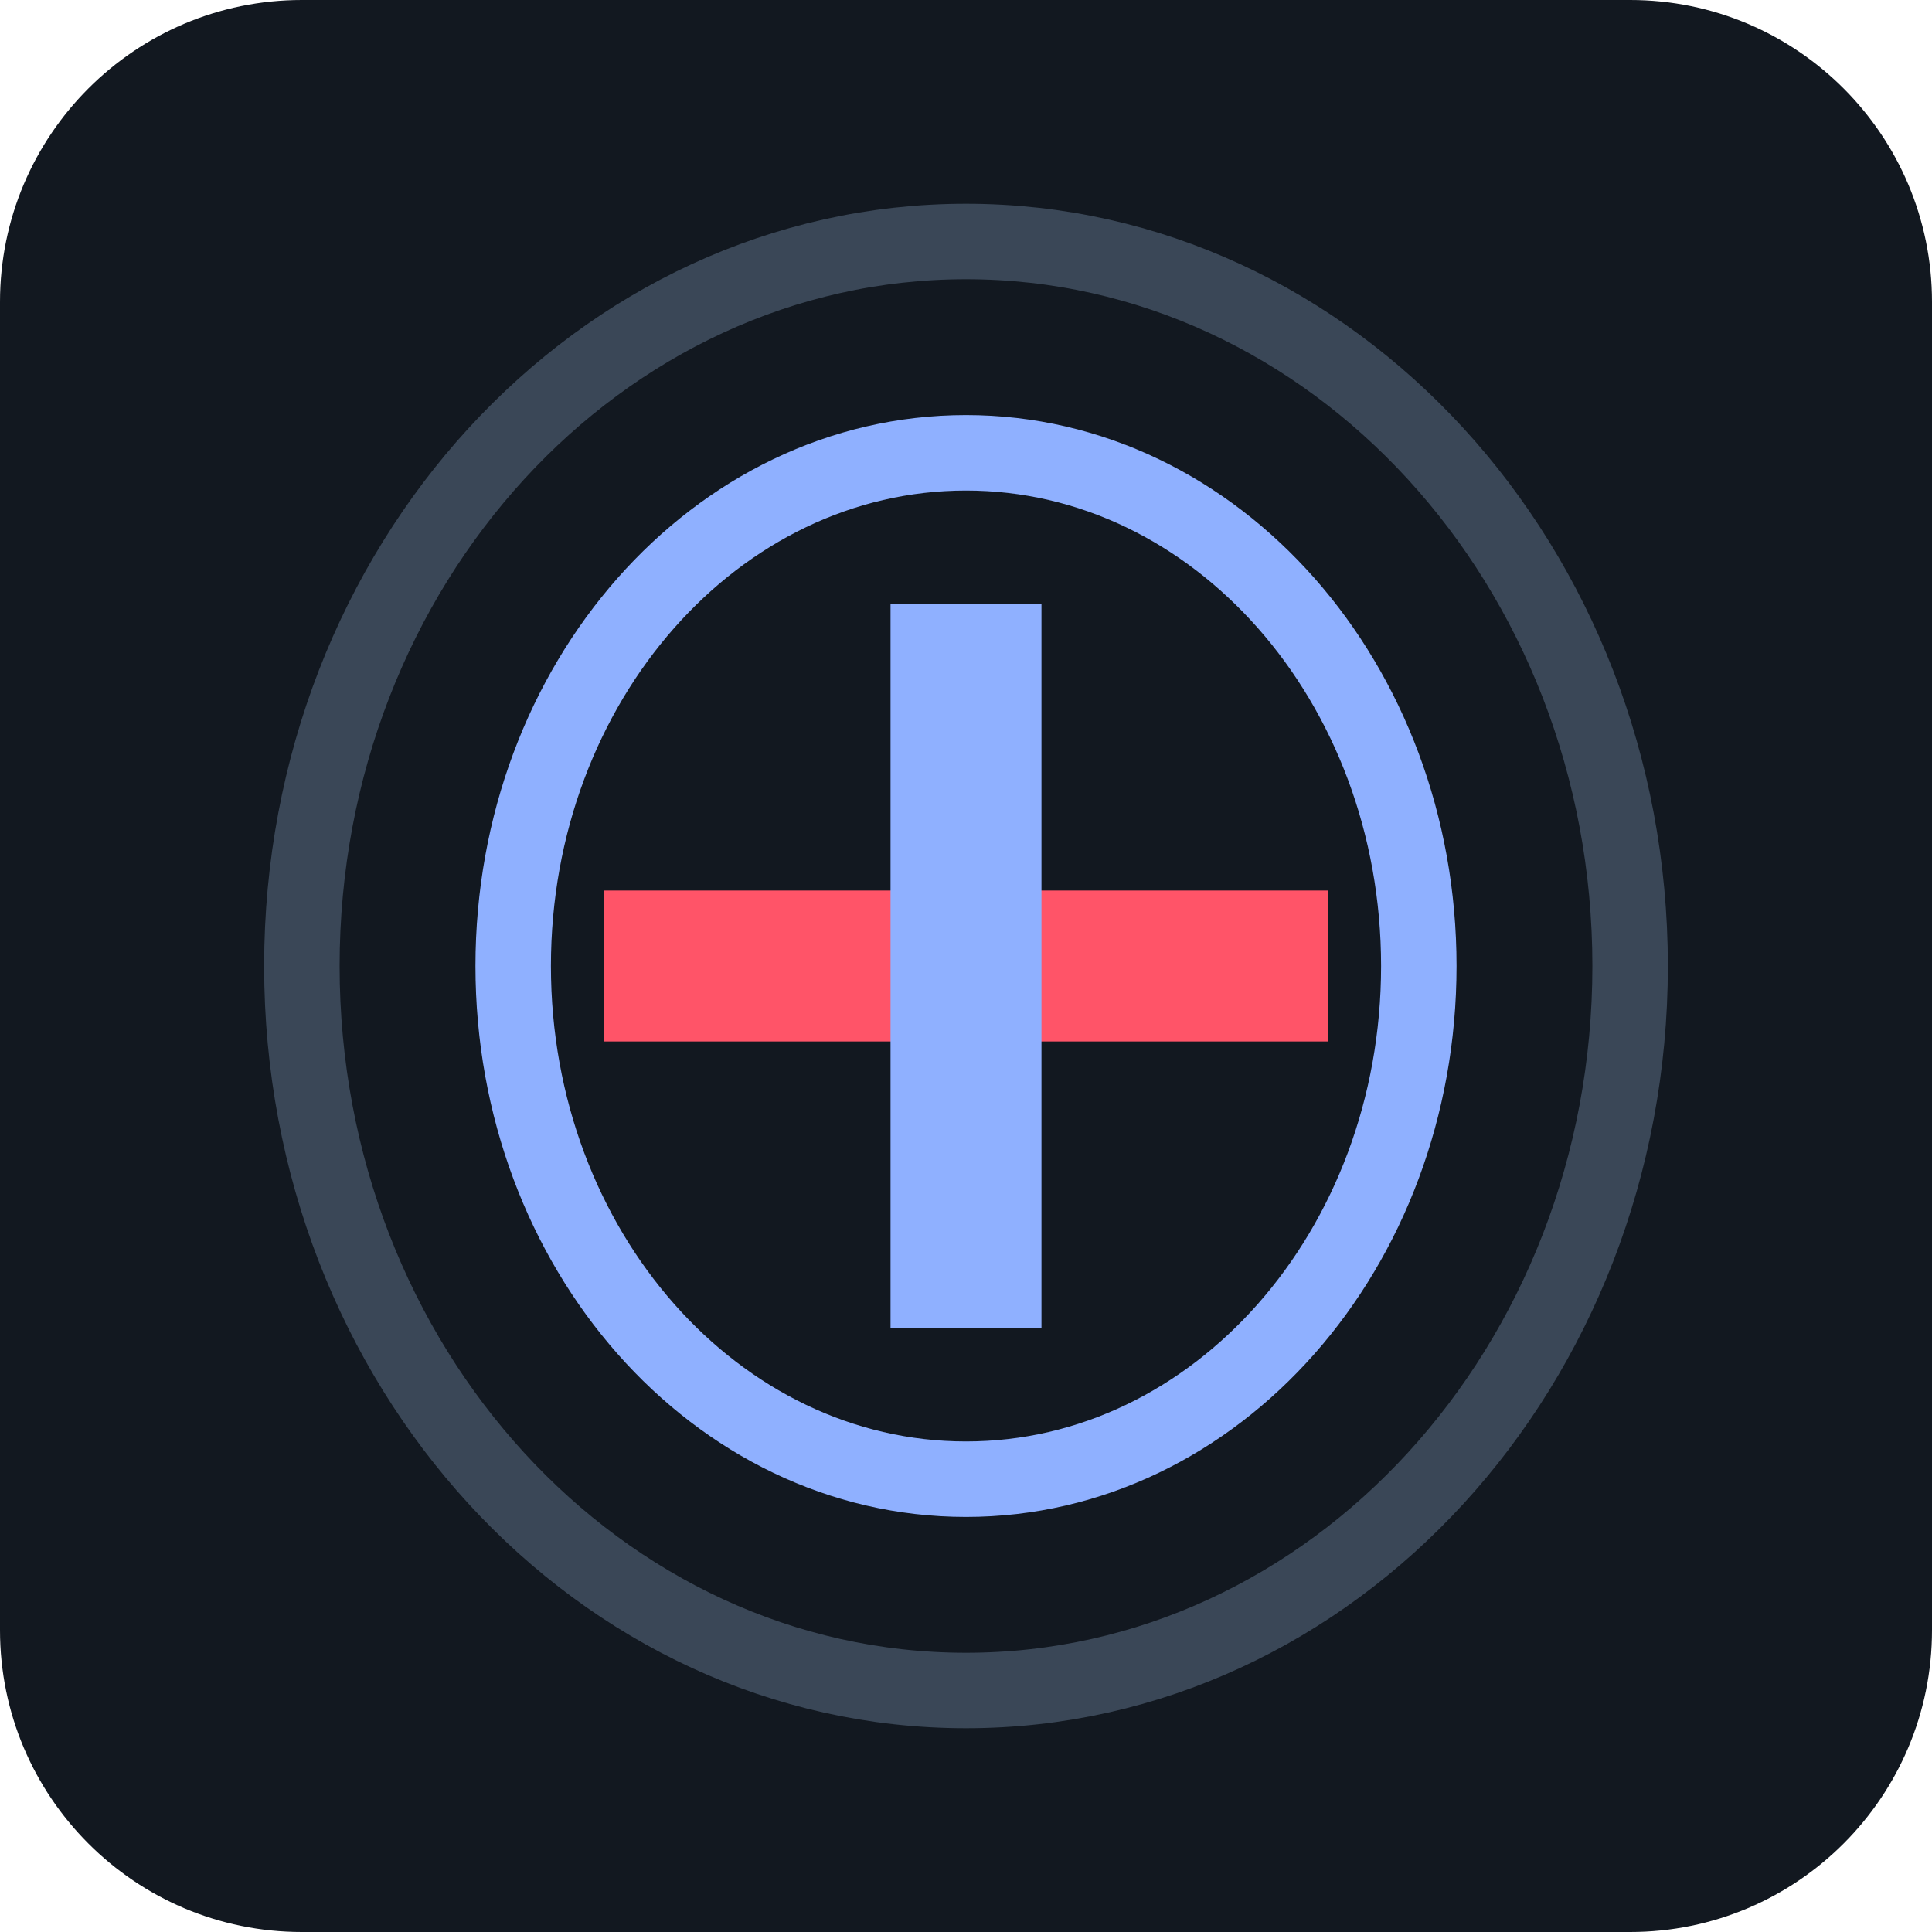
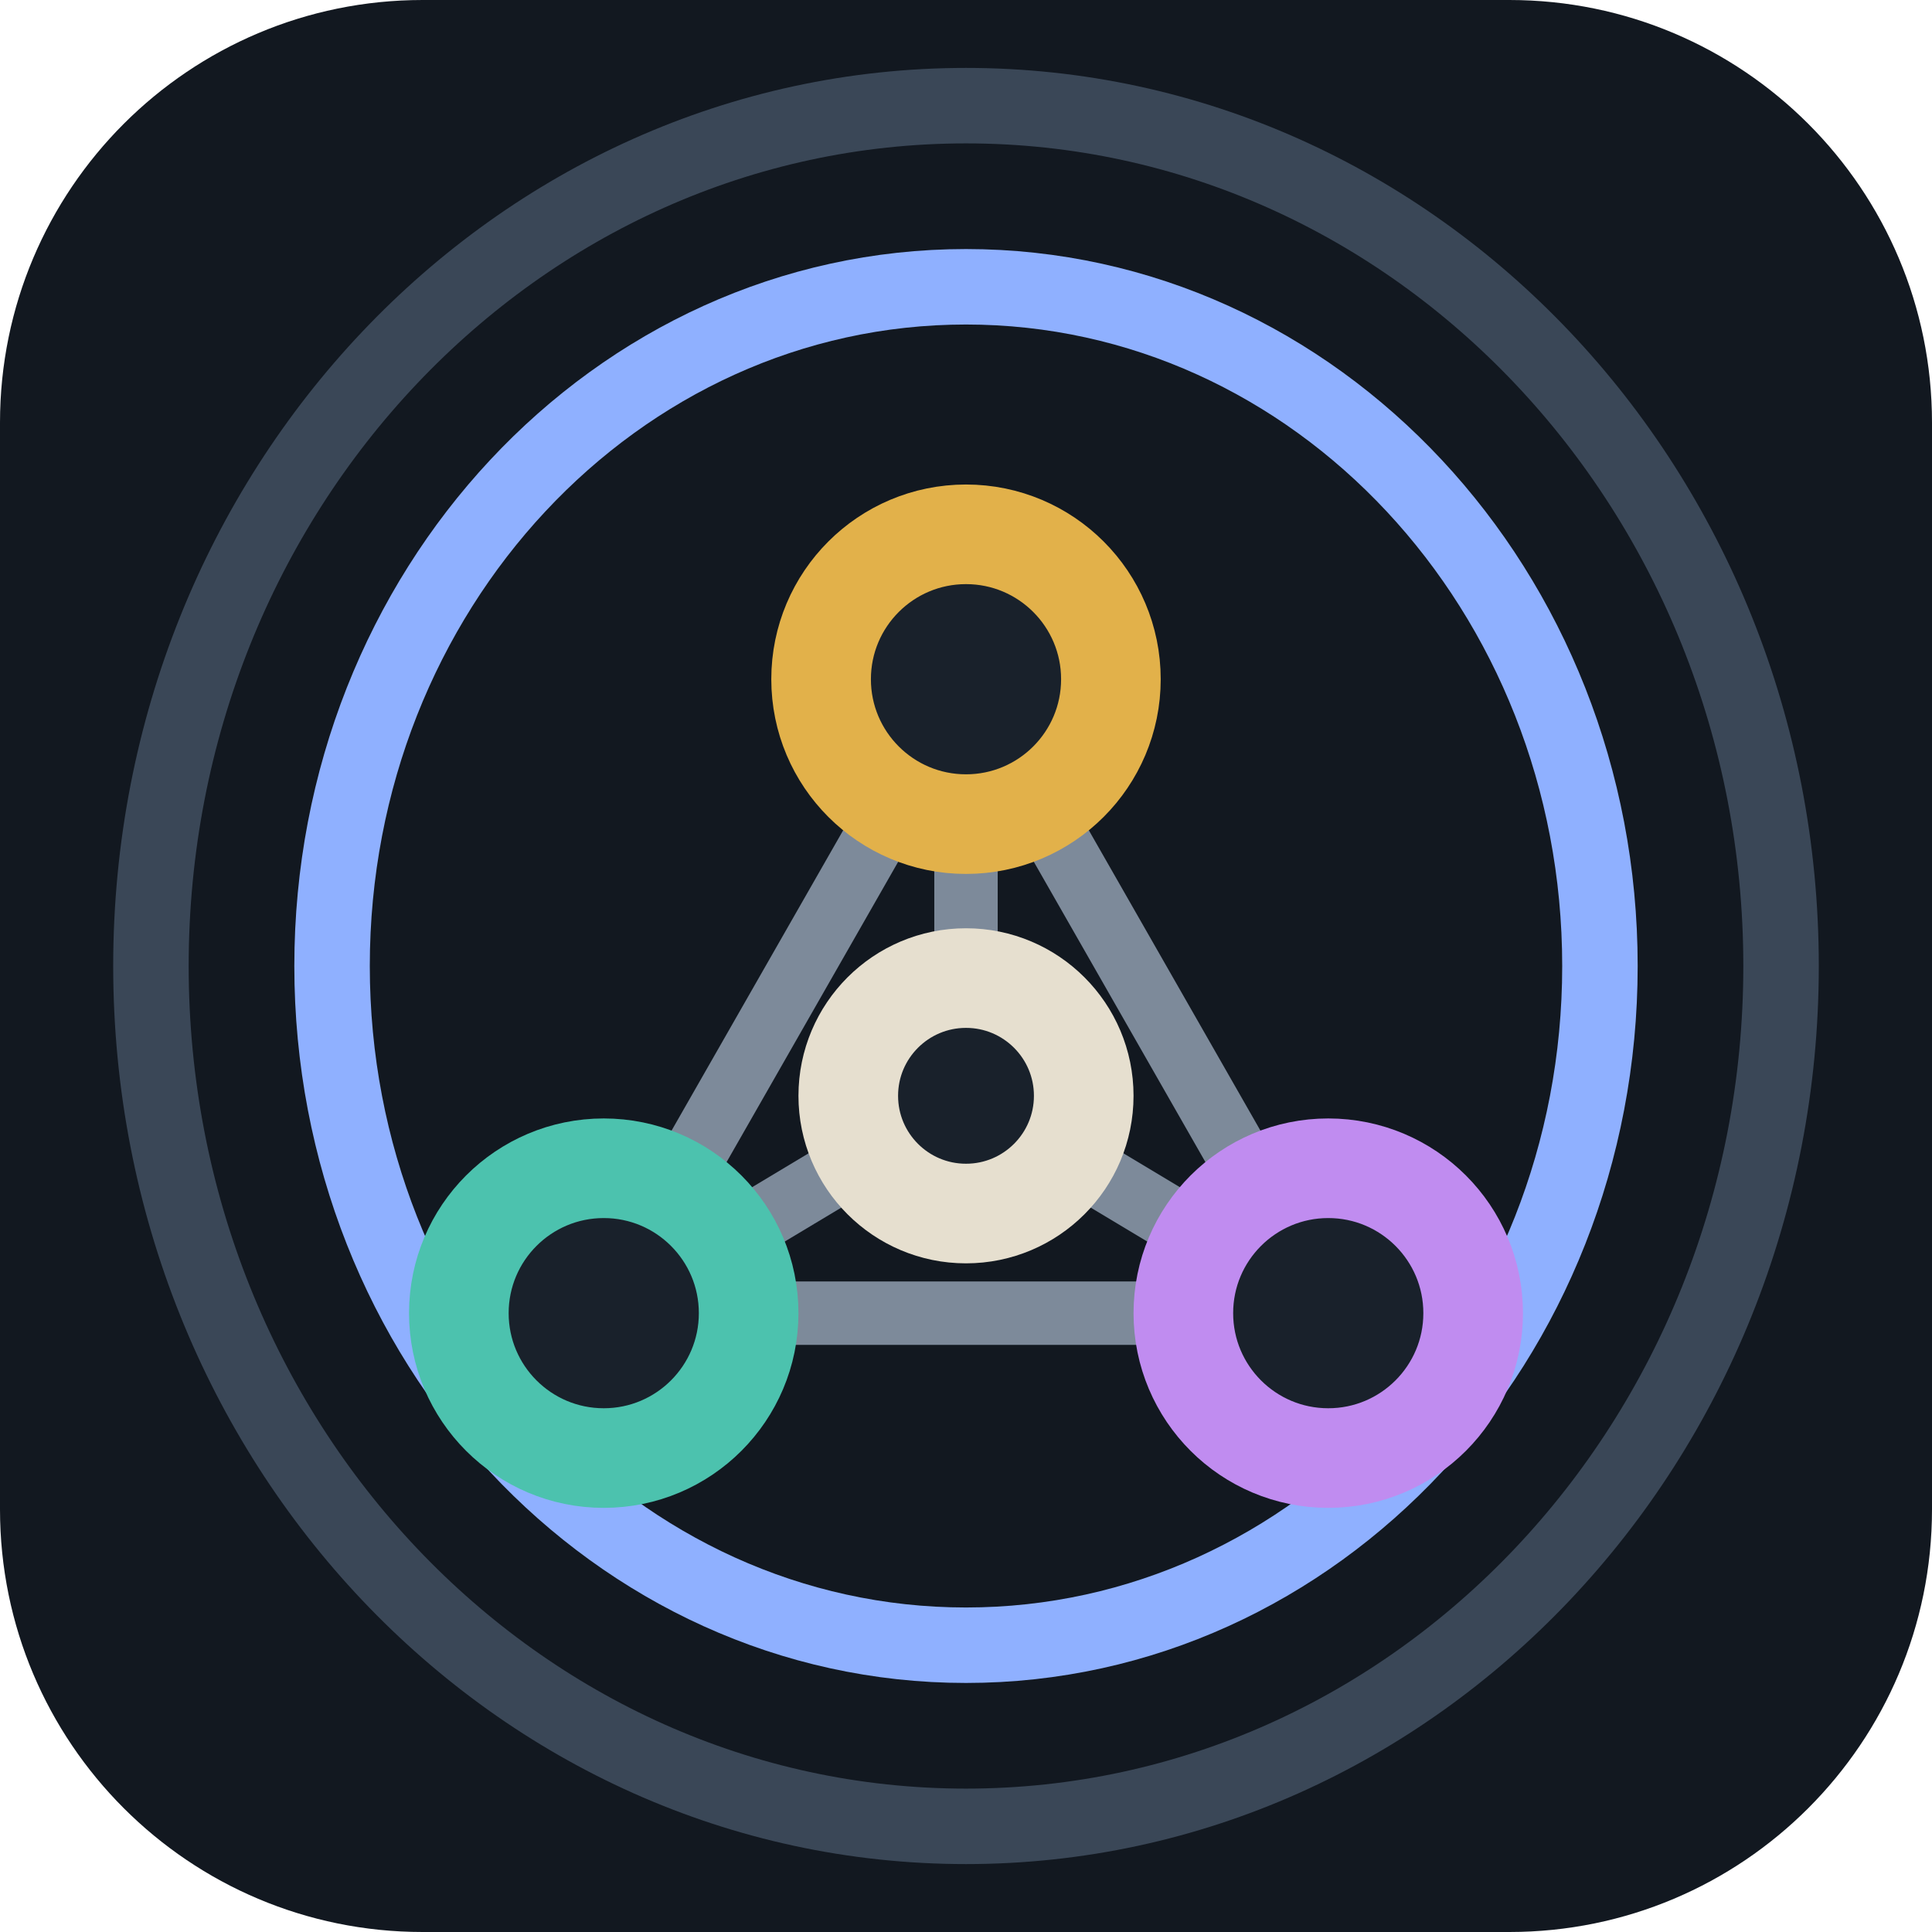
<svg xmlns="http://www.w3.org/2000/svg" viewBox="0 0 64 64">
-   <rect width="64" height="64" rx="10" fill="#121820" />
-   <g fill="none" stroke="#8fb0ff" stroke-width="2.5">
-     <ellipse cx="32" cy="32" rx="22" ry="24" stroke="#3a4757" />
-     <ellipse cx="32" cy="32" rx="15" ry="17" />
+   <rect width="64" height="64" rx="14" fill="#121820" />
+   <g fill="none" stroke-width="2.5">
+     <ellipse cx="32" cy="32" rx="27" ry="28.5" stroke="#3a4757" />
+     <ellipse cx="32" cy="32" rx="21" ry="22.5" stroke="#8fb0ff" />
  </g>
-   <rect x="20" y="29.5" width="24" height="5" fill="#ff5468" />
-   <rect x="29.5" y="20" width="5" height="24" fill="#8fb0ff" />
+   <g transform="translate(32 33) scale(.6) translate(-32 -30.5)">
+     <path d="M32 13 12 48h40zM32 13v23M12 48l20-12 20 12" fill="none" stroke="#7d8a9a" stroke-width="3.5" stroke-linecap="round" stroke-linejoin="round" />
+     <g fill="#19212b" stroke-width="5.5">
+       <circle cx="32" cy="13" r="8" stroke="#e2b14a" />
+       <circle cx="12" cy="48" r="8" stroke="#4cc2ae" />
+       <circle cx="52" cy="48" r="8" stroke="#c08cf0" />
+       <circle cx="32" cy="36" r="6.5" stroke="#e6dfcf" />
+     </g>
+   </g>
</svg>
